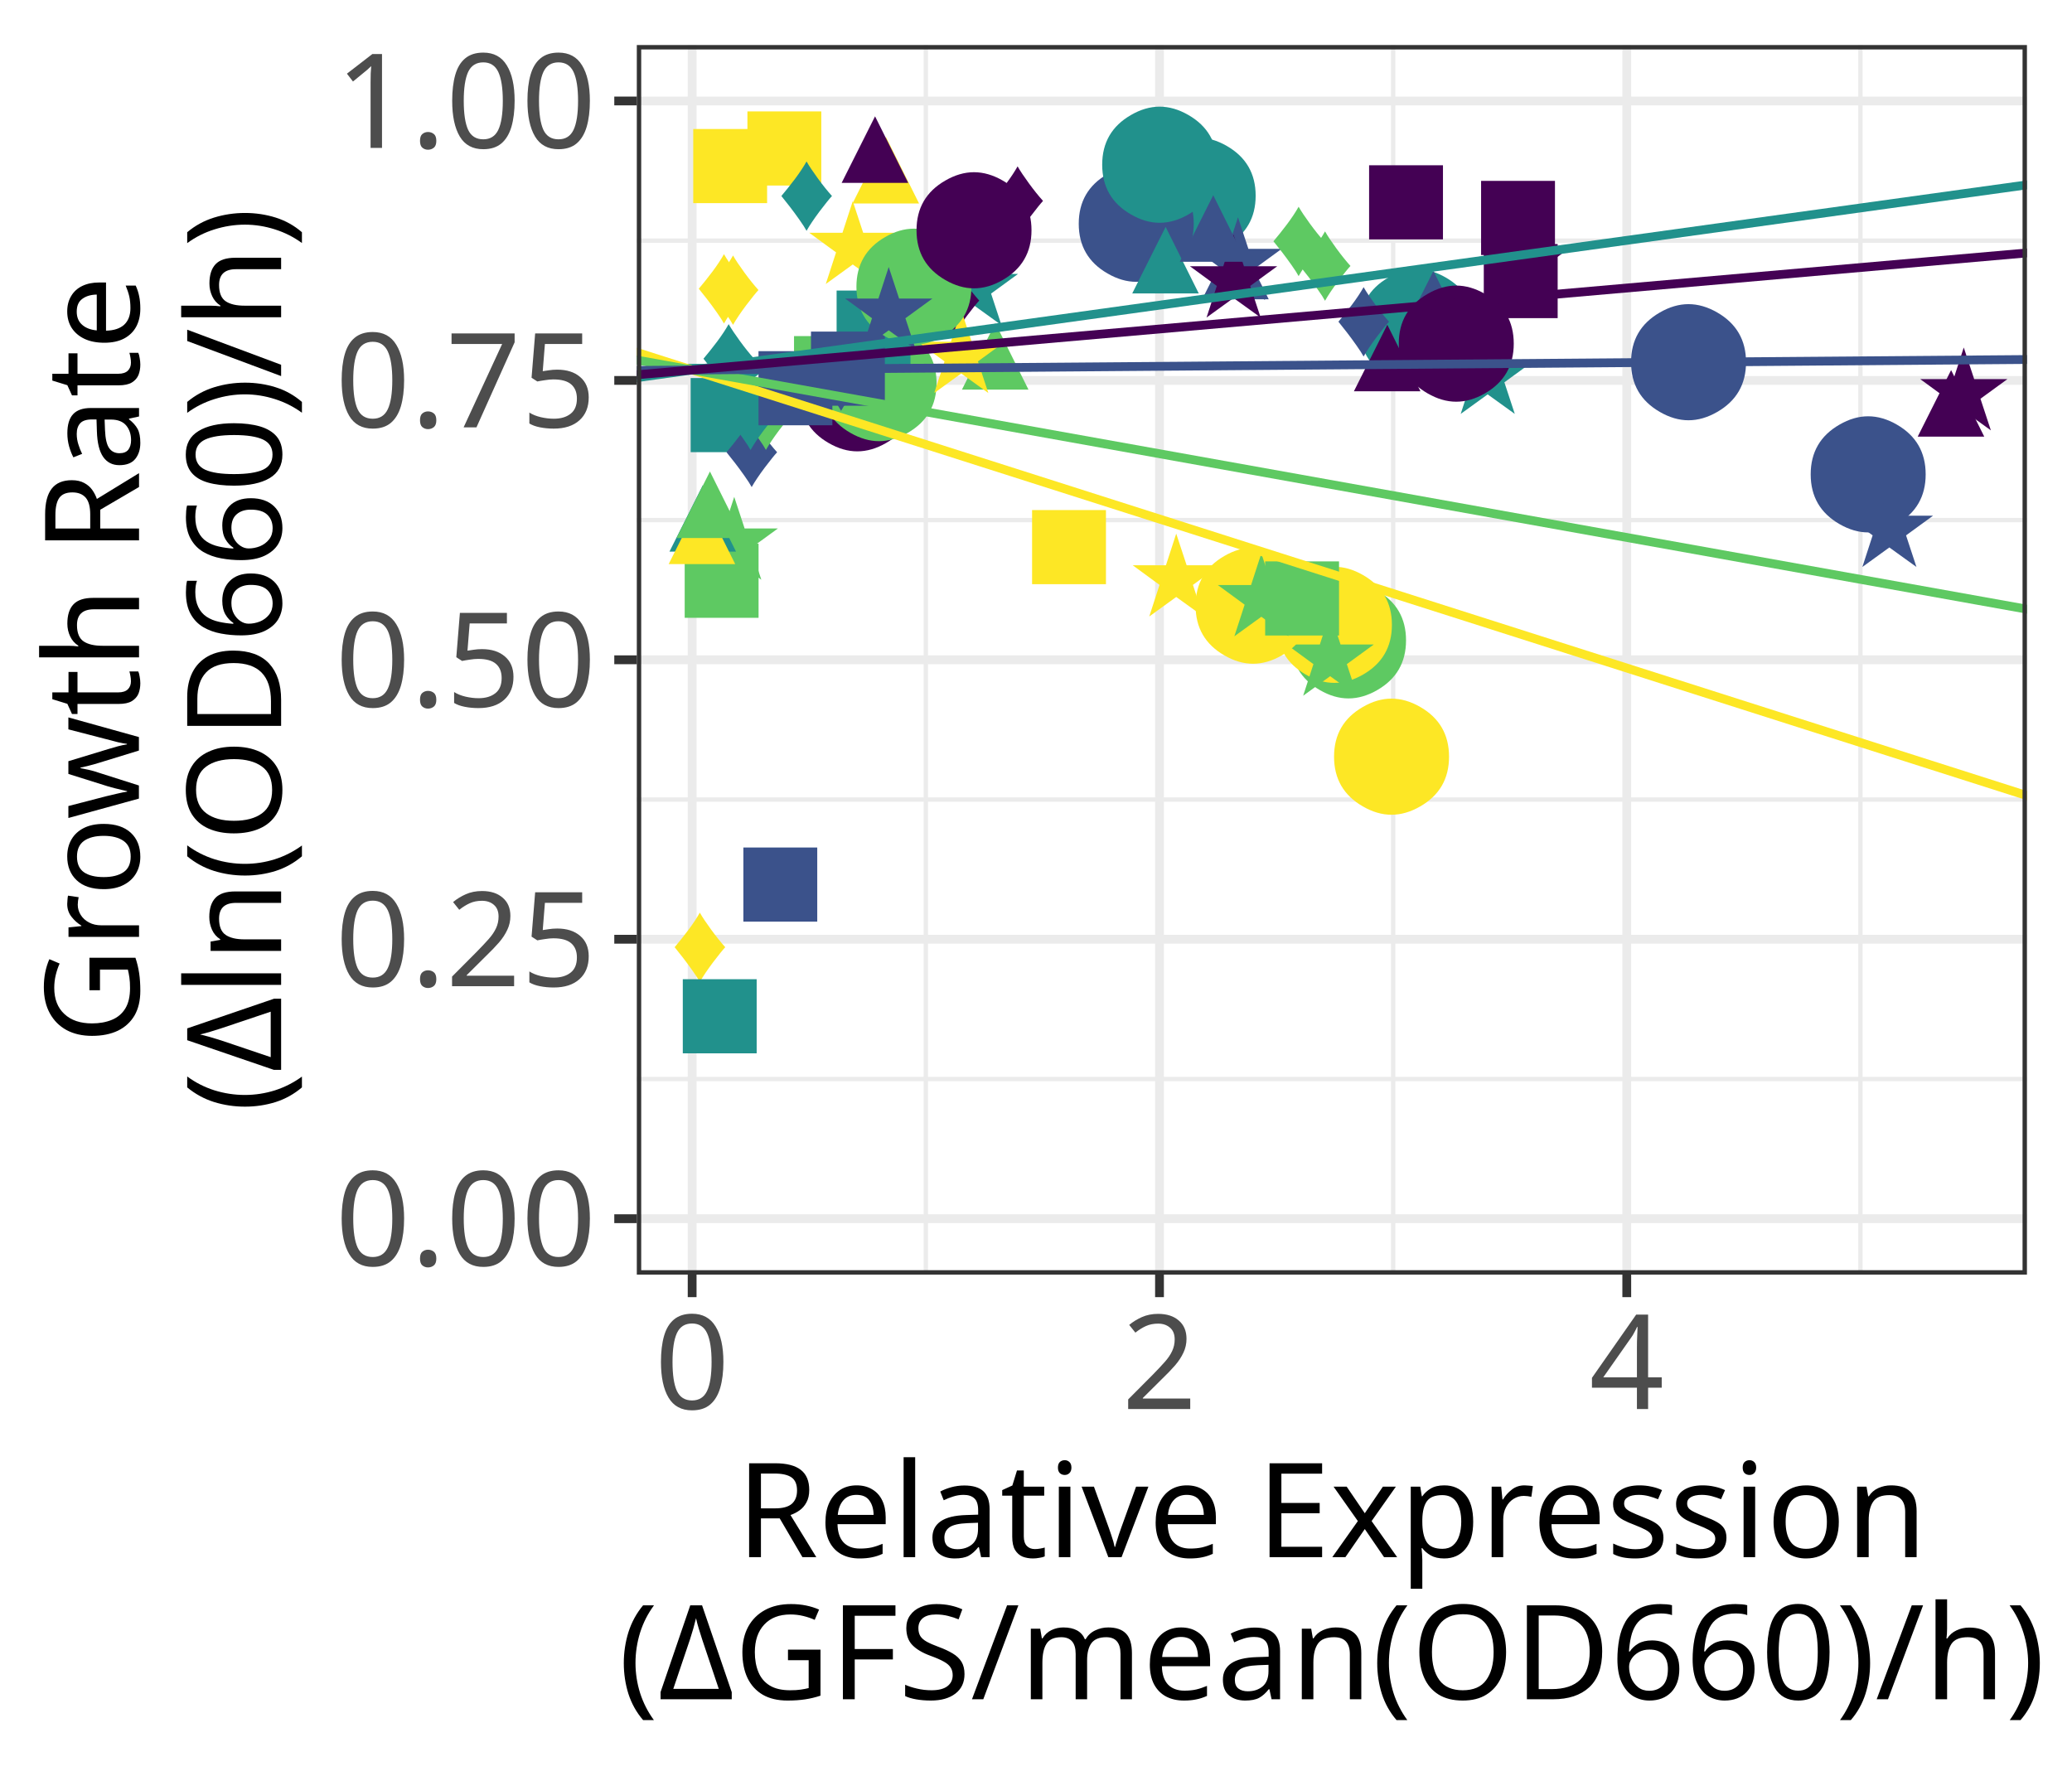
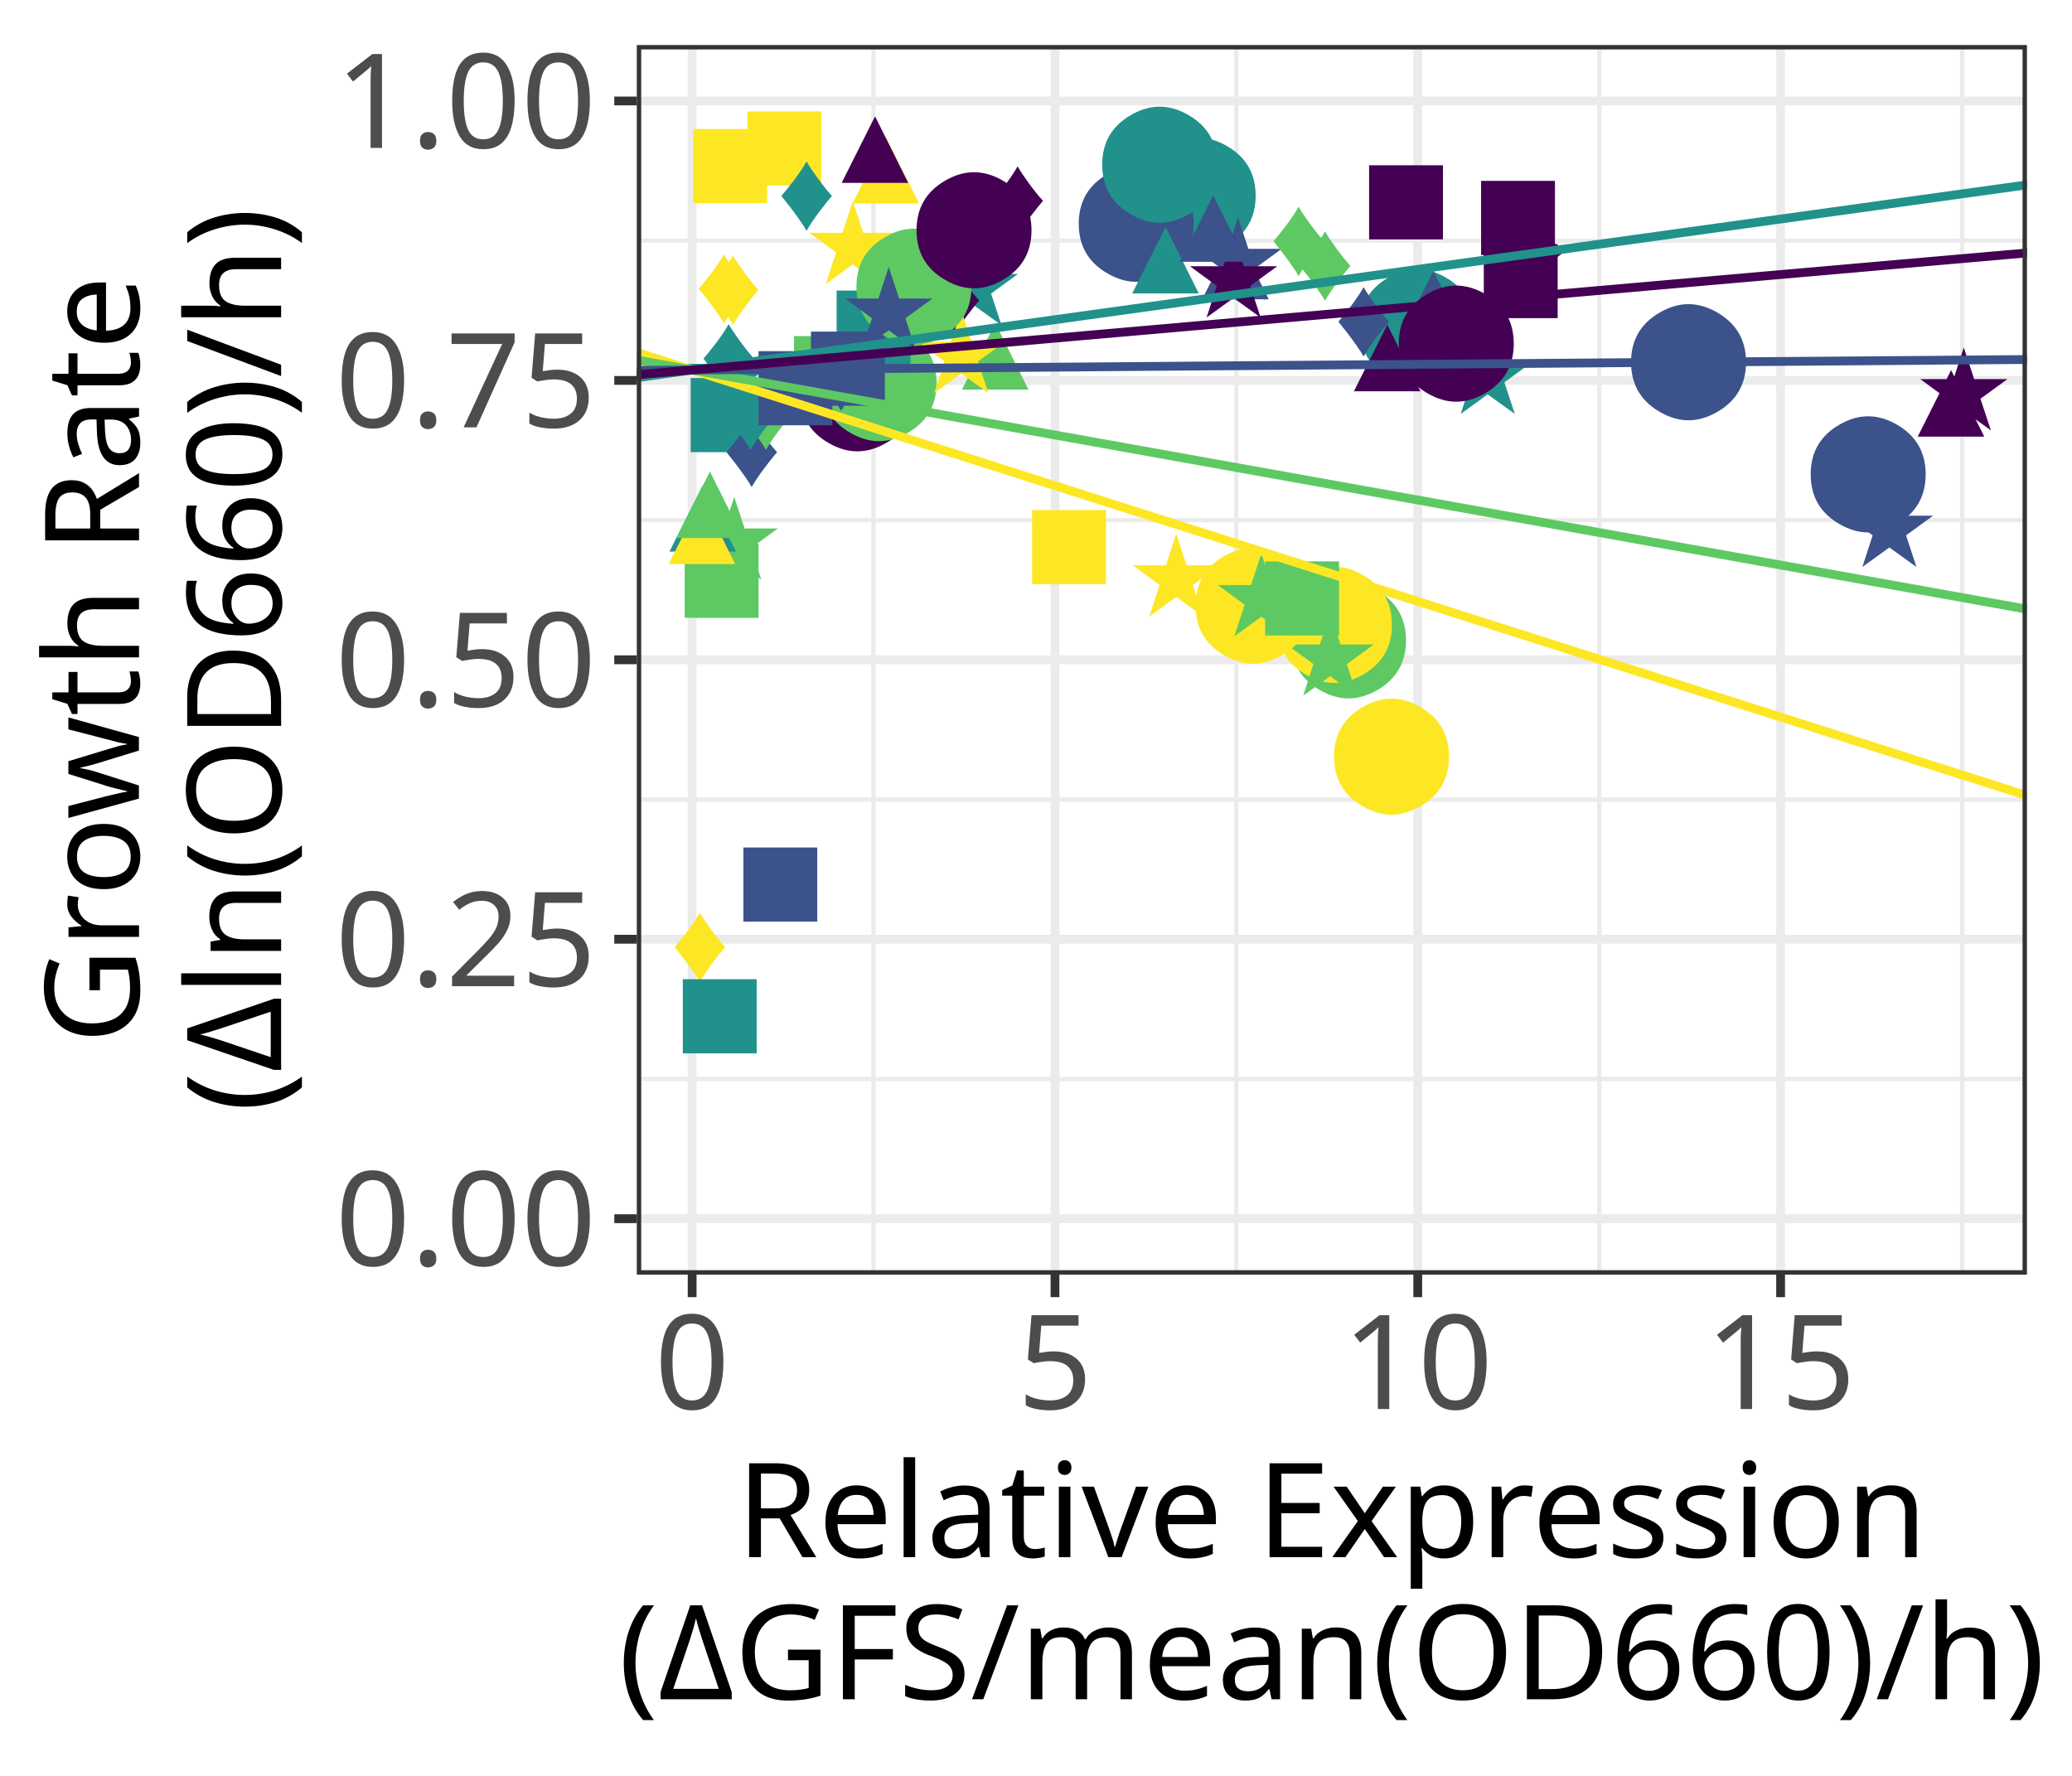
<svg xmlns="http://www.w3.org/2000/svg" class="svglite" width="252.00pt" height="216.00pt" viewBox="0 0 252.00 216.00">
  <defs>
    <style type="text/css">
    .svglite line, .svglite polyline, .svglite polygon, .svglite path, .svglite rect, .svglite circle {
      fill: none;
      stroke: #000000;
      stroke-linecap: round;
      stroke-linejoin: round;
      stroke-miterlimit: 10.00;
    }
    .svglite text {
      white-space: pre;
    }
  </style>
  </defs>
  <rect width="100%" height="100%" style="stroke: none; fill: #FFFFFF;" />
  <defs>
    <clipPath id="cpMC4wMHwyNTIuMDB8MC4wMHwyMTYuMDA=">
      <rect x="0.00" y="0.00" width="252.00" height="216.00" />
    </clipPath>
  </defs>
  <g clip-path="url(#cpMC4wMHwyNTIuMDB8MC4wMHwyMTYuMDA=)">
    <rect x="0.00" y="0.00" width="252.00" height="216.00" style="stroke-width: 1.07; stroke: #FFFFFF; fill: #FFFFFF;" />
  </g>
  <defs>
    <clipPath id="cpNzcuNDV8MjQ2LjUyfDUuNDh8MTU1LjAz">
      <rect x="77.45" y="5.48" width="169.07" height="149.55" />
    </clipPath>
  </defs>
  <g clip-path="url(#cpNzcuNDV8MjQ2LjUyfDUuNDh8MTU1LjAz)">
    <rect x="77.45" y="5.48" width="169.07" height="149.55" style="stroke-width: 1.07; stroke: none; fill: #FFFFFF;" />
    <polyline points="77.45,131.24 246.52,131.24 " style="stroke-width: 0.53; stroke: #EBEBEB; stroke-linecap: butt;" />
    <polyline points="77.45,97.25 246.52,97.25 " style="stroke-width: 0.53; stroke: #EBEBEB; stroke-linecap: butt;" />
    <polyline points="77.45,63.26 246.52,63.26 " style="stroke-width: 0.53; stroke: #EBEBEB; stroke-linecap: butt;" />
    <polyline points="77.45,29.27 246.52,29.27 " style="stroke-width: 0.53; stroke: #EBEBEB; stroke-linecap: butt;" />
-     <polyline points="112.60,155.03 112.60,5.48 " style="stroke-width: 0.53; stroke: #EBEBEB; stroke-linecap: butt;" />
-     <polyline points="169.44,155.03 169.44,5.48 " style="stroke-width: 0.53; stroke: #EBEBEB; stroke-linecap: butt;" />
-     <polyline points="226.27,155.03 226.27,5.48 " style="stroke-width: 0.53; stroke: #EBEBEB; stroke-linecap: butt;" />
+     <polyline points="106.24,155.03 106.24,5.48 " style="stroke-width: 0.53; stroke: #EBEBEB; stroke-linecap: butt;" />
+     <polyline points="150.37,155.03 150.37,5.48 " style="stroke-width: 0.53; stroke: #EBEBEB; stroke-linecap: butt;" />
+     <polyline points="194.50,155.03 194.50,5.48 " style="stroke-width: 0.53; stroke: #EBEBEB; stroke-linecap: butt;" />
+     <polyline points="238.63,155.03 238.63,5.48 " style="stroke-width: 0.53; stroke: #EBEBEB; stroke-linecap: butt;" />
    <polyline points="77.45,148.23 246.52,148.23 " style="stroke-width: 1.07; stroke: #EBEBEB; stroke-linecap: butt;" />
    <polyline points="77.45,114.24 246.52,114.24 " style="stroke-width: 1.07; stroke: #EBEBEB; stroke-linecap: butt;" />
    <polyline points="77.45,80.25 246.52,80.25 " style="stroke-width: 1.07; stroke: #EBEBEB; stroke-linecap: butt;" />
    <polyline points="77.45,46.27 246.52,46.27 " style="stroke-width: 1.07; stroke: #EBEBEB; stroke-linecap: butt;" />
    <polyline points="77.45,12.28 246.52,12.28 " style="stroke-width: 1.07; stroke: #EBEBEB; stroke-linecap: butt;" />
    <polyline points="84.18,155.03 84.18,5.48 " style="stroke-width: 1.07; stroke: #EBEBEB; stroke-linecap: butt;" />
-     <polyline points="141.02,155.03 141.02,5.48 " style="stroke-width: 1.07; stroke: #EBEBEB; stroke-linecap: butt;" />
-     <polyline points="197.85,155.03 197.85,5.48 " style="stroke-width: 1.07; stroke: #EBEBEB; stroke-linecap: butt;" />
+     <polyline points="128.31,155.03 128.31,5.48 " style="stroke-width: 1.07; stroke: #EBEBEB; stroke-linecap: butt;" />
+     <polyline points="172.43,155.03 172.43,5.48 " style="stroke-width: 1.07; stroke: #EBEBEB; stroke-linecap: butt;" />
+     <polyline points="216.56,155.03 216.56,5.48 " style="stroke-width: 1.07; stroke: #EBEBEB; stroke-linecap: butt;" />
    <text x="95.40" y="21.66" text-anchor="middle" style="font-size: 13.85px;fill: #FDE725; font-family: &quot;Arial&quot;;" textLength="8.31px" lengthAdjust="spacingAndGlyphs">◼</text>
    <text x="169.25" y="95.63" text-anchor="middle" style="font-size: 13.85px;fill: #FDE725; font-family: &quot;Arial&quot;;" textLength="8.31px" lengthAdjust="spacingAndGlyphs">⬤</text>
    <text x="116.45" y="34.34" text-anchor="middle" style="font-size: 13.85px;fill: #FDE725; font-family: &quot;Arial&quot;;" textLength="8.31px" lengthAdjust="spacingAndGlyphs">▲</text>
    <text x="85.13" y="119.27" text-anchor="middle" style="font-size: 13.85px;fill: #FDE725; font-family: &quot;Arial&quot;;" textLength="8.31px" lengthAdjust="spacingAndGlyphs">♦</text>
    <text x="143.06" y="74.92" text-anchor="middle" style="font-size: 13.85px;fill: #FDE725; font-family: &quot;Arial&quot;;" textLength="8.31px" lengthAdjust="spacingAndGlyphs">★</text>
    <text x="87.77" y="74.24" text-anchor="middle" style="font-size: 13.85px;fill: #5EC962; font-family: &quot;Arial&quot;;" textLength="8.31px" lengthAdjust="spacingAndGlyphs">◼</text>
    <text x="164.02" y="81.48" text-anchor="middle" style="font-size: 13.85px;fill: #5EC962; font-family: &quot;Arial&quot;;" textLength="8.31px" lengthAdjust="spacingAndGlyphs">⬤</text>
    <text x="104.28" y="53.17" text-anchor="middle" style="font-size: 13.85px;fill: #5EC962; font-family: &quot;Arial&quot;;" textLength="8.31px" lengthAdjust="spacingAndGlyphs">▲</text>
    <text x="161.17" y="36.41" text-anchor="middle" style="font-size: 13.85px;fill: #5EC962; font-family: &quot;Arial&quot;;" textLength="8.31px" lengthAdjust="spacingAndGlyphs">♦</text>
    <text x="89.30" y="70.45" text-anchor="middle" style="font-size: 13.85px;fill: #5EC962; font-family: &quot;Arial&quot;;" textLength="8.31px" lengthAdjust="spacingAndGlyphs">★</text>
    <text x="88.50" y="54.09" text-anchor="middle" style="font-size: 13.85px;fill: #21918C; font-family: &quot;Arial&quot;;" textLength="8.31px" lengthAdjust="spacingAndGlyphs">◼</text>
    <text x="145.73" y="27.40" text-anchor="middle" style="font-size: 13.85px;fill: #21918C; font-family: &quot;Arial&quot;;" textLength="8.31px" lengthAdjust="spacingAndGlyphs">⬤</text>
    <text x="85.48" y="67.09" text-anchor="middle" style="font-size: 13.85px;fill: #21918C; font-family: &quot;Arial&quot;;" textLength="8.31px" lengthAdjust="spacingAndGlyphs">▲</text>
    <text x="88.64" y="47.69" text-anchor="middle" style="font-size: 13.85px;fill: #21918C; font-family: &quot;Arial&quot;;" textLength="8.31px" lengthAdjust="spacingAndGlyphs">♦</text>
    <text x="180.94" y="50.28" text-anchor="middle" style="font-size: 13.85px;fill: #21918C; font-family: &quot;Arial&quot;;" textLength="8.31px" lengthAdjust="spacingAndGlyphs">★</text>
    <text x="94.91" y="111.19" text-anchor="middle" style="font-size: 13.85px;fill: #3B528B; font-family: &quot;Arial&quot;;" textLength="8.31px" lengthAdjust="spacingAndGlyphs">◼</text>
    <text x="138.20" y="30.81" text-anchor="middle" style="font-size: 13.85px;fill: #3B528B; font-family: &quot;Arial&quot;;" textLength="8.31px" lengthAdjust="spacingAndGlyphs">⬤</text>
    <text x="150.27" y="36.40" text-anchor="middle" style="font-size: 13.85px;fill: #3B528B; font-family: &quot;Arial&quot;;" textLength="8.31px" lengthAdjust="spacingAndGlyphs">▲</text>
    <text x="91.44" y="59.07" text-anchor="middle" style="font-size: 13.85px;fill: #3B528B; font-family: &quot;Arial&quot;;" textLength="8.31px" lengthAdjust="spacingAndGlyphs">♦</text>
    <text x="150.57" y="36.44" text-anchor="middle" style="font-size: 13.85px;fill: #3B528B; font-family: &quot;Arial&quot;;" textLength="8.31px" lengthAdjust="spacingAndGlyphs">★</text>
    <text x="184.63" y="30.11" text-anchor="middle" style="font-size: 13.85px;fill: #440154; font-family: &quot;Arial&quot;;" textLength="8.31px" lengthAdjust="spacingAndGlyphs">◼</text>
    <text x="104.28" y="51.43" text-anchor="middle" style="font-size: 13.85px;fill: #440154; font-family: &quot;Arial&quot;;" textLength="8.31px" lengthAdjust="spacingAndGlyphs">⬤</text>
    <text x="237.29" y="53.11" text-anchor="middle" style="font-size: 13.85px;fill: #440154; font-family: &quot;Arial&quot;;" textLength="8.31px" lengthAdjust="spacingAndGlyphs">▲</text>
    <text x="116.60" y="37.92" text-anchor="middle" style="font-size: 13.85px;fill: #440154; font-family: &quot;Arial&quot;;" textLength="8.31px" lengthAdjust="spacingAndGlyphs">♦</text>
    <text x="185.53" y="36.39" text-anchor="middle" style="font-size: 13.85px;fill: #440154; font-family: &quot;Arial&quot;;" textLength="8.31px" lengthAdjust="spacingAndGlyphs">★</text>
    <text x="130.02" y="70.15" text-anchor="middle" style="font-size: 13.85px;fill: #FDE725; font-family: &quot;Arial&quot;;" textLength="8.31px" lengthAdjust="spacingAndGlyphs">◼</text>
    <text x="162.30" y="79.59" text-anchor="middle" style="font-size: 13.85px;fill: #FDE725; font-family: &quot;Arial&quot;;" textLength="8.31px" lengthAdjust="spacingAndGlyphs">⬤</text>
    <text x="85.38" y="68.61" text-anchor="middle" style="font-size: 13.85px;fill: #FDE725; font-family: &quot;Arial&quot;;" textLength="8.31px" lengthAdjust="spacingAndGlyphs">▲</text>
    <text x="89.17" y="39.34" text-anchor="middle" style="font-size: 13.85px;fill: #FDE725; font-family: &quot;Arial&quot;;" textLength="8.31px" lengthAdjust="spacingAndGlyphs">♦</text>
    <text x="103.72" y="34.48" text-anchor="middle" style="font-size: 13.85px;fill: #FDE725; font-family: &quot;Arial&quot;;" textLength="8.31px" lengthAdjust="spacingAndGlyphs">★</text>
    <text x="101.07" y="48.99" text-anchor="middle" style="font-size: 13.85px;fill: #5EC962; font-family: &quot;Arial&quot;;" textLength="8.31px" lengthAdjust="spacingAndGlyphs">◼</text>
    <text x="106.92" y="50.19" text-anchor="middle" style="font-size: 13.85px;fill: #5EC962; font-family: &quot;Arial&quot;;" textLength="8.31px" lengthAdjust="spacingAndGlyphs">⬤</text>
    <text x="121.05" y="47.39" text-anchor="middle" style="font-size: 13.85px;fill: #5EC962; font-family: &quot;Arial&quot;;" textLength="8.31px" lengthAdjust="spacingAndGlyphs">▲</text>
    <text x="93.17" y="54.55" text-anchor="middle" style="font-size: 13.85px;fill: #5EC962; font-family: &quot;Arial&quot;;" textLength="8.31px" lengthAdjust="spacingAndGlyphs">♦</text>
    <text x="161.78" y="84.56" text-anchor="middle" style="font-size: 13.85px;fill: #5EC962; font-family: &quot;Arial&quot;;" textLength="8.31px" lengthAdjust="spacingAndGlyphs">★</text>
    <text x="106.25" y="43.45" text-anchor="middle" style="font-size: 13.85px;fill: #21918C; font-family: &quot;Arial&quot;;" textLength="8.31px" lengthAdjust="spacingAndGlyphs">◼</text>
    <text x="172.36" y="43.40" text-anchor="middle" style="font-size: 13.85px;fill: #21918C; font-family: &quot;Arial&quot;;" textLength="8.31px" lengthAdjust="spacingAndGlyphs">⬤</text>
    <text x="173.53" y="44.79" text-anchor="middle" style="font-size: 13.85px;fill: #21918C; font-family: &quot;Arial&quot;;" textLength="8.31px" lengthAdjust="spacingAndGlyphs">▲</text>
    <text x="91.30" y="54.56" text-anchor="middle" style="font-size: 13.85px;fill: #21918C; font-family: &quot;Arial&quot;;" textLength="8.31px" lengthAdjust="spacingAndGlyphs">♦</text>
    <text x="118.51" y="39.49" text-anchor="middle" style="font-size: 13.85px;fill: #21918C; font-family: &quot;Arial&quot;;" textLength="8.31px" lengthAdjust="spacingAndGlyphs">★</text>
    <text x="103.13" y="48.44" text-anchor="middle" style="font-size: 13.85px;fill: #3B528B; font-family: &quot;Arial&quot;;" textLength="8.31px" lengthAdjust="spacingAndGlyphs">◼</text>
    <text x="227.22" y="61.29" text-anchor="middle" style="font-size: 13.85px;fill: #3B528B; font-family: &quot;Arial&quot;;" textLength="8.31px" lengthAdjust="spacingAndGlyphs">⬤</text>
    <text x="174.33" y="41.05" text-anchor="middle" style="font-size: 13.85px;fill: #3B528B; font-family: &quot;Arial&quot;;" textLength="8.31px" lengthAdjust="spacingAndGlyphs">▲</text>
    <text x="165.86" y="43.19" text-anchor="middle" style="font-size: 13.85px;fill: #3B528B; font-family: &quot;Arial&quot;;" textLength="8.31px" lengthAdjust="spacingAndGlyphs">♦</text>
    <text x="229.79" y="68.90" text-anchor="middle" style="font-size: 13.85px;fill: #3B528B; font-family: &quot;Arial&quot;;" textLength="8.31px" lengthAdjust="spacingAndGlyphs">★</text>
    <text x="184.96" y="37.79" text-anchor="middle" style="font-size: 13.85px;fill: #440154; font-family: &quot;Arial&quot;;" textLength="8.31px" lengthAdjust="spacingAndGlyphs">◼</text>
    <text x="177.12" y="45.39" text-anchor="middle" style="font-size: 13.85px;fill: #440154; font-family: &quot;Arial&quot;;" textLength="8.31px" lengthAdjust="spacingAndGlyphs">⬤</text>
    <text x="168.72" y="47.59" text-anchor="middle" style="font-size: 13.85px;fill: #440154; font-family: &quot;Arial&quot;;" textLength="8.31px" lengthAdjust="spacingAndGlyphs">▲</text>
    <text x="116.02" y="40.62" text-anchor="middle" style="font-size: 13.85px;fill: #440154; font-family: &quot;Arial&quot;;" textLength="8.31px" lengthAdjust="spacingAndGlyphs">♦</text>
    <text x="150.03" y="38.56" text-anchor="middle" style="font-size: 13.85px;fill: #440154; font-family: &quot;Arial&quot;;" textLength="8.31px" lengthAdjust="spacingAndGlyphs">★</text>
    <text x="88.81" y="23.80" text-anchor="middle" style="font-size: 13.85px;fill: #FDE725; font-family: &quot;Arial&quot;;" textLength="8.31px" lengthAdjust="spacingAndGlyphs">◼</text>
    <text x="152.41" y="77.26" text-anchor="middle" style="font-size: 13.85px;fill: #FDE725; font-family: &quot;Arial&quot;;" textLength="8.31px" lengthAdjust="spacingAndGlyphs">⬤</text>
    <text x="107.74" y="24.75" text-anchor="middle" style="font-size: 13.85px;fill: #FDE725; font-family: &quot;Arial&quot;;" textLength="8.31px" lengthAdjust="spacingAndGlyphs">▲</text>
    <text x="88.07" y="39.18" text-anchor="middle" style="font-size: 13.85px;fill: #FDE725; font-family: &quot;Arial&quot;;" textLength="8.31px" lengthAdjust="spacingAndGlyphs">♦</text>
    <text x="116.91" y="47.74" text-anchor="middle" style="font-size: 13.85px;fill: #FDE725; font-family: &quot;Arial&quot;;" textLength="8.31px" lengthAdjust="spacingAndGlyphs">★</text>
    <text x="158.37" y="76.39" text-anchor="middle" style="font-size: 13.85px;fill: #5EC962; font-family: &quot;Arial&quot;;" textLength="8.31px" lengthAdjust="spacingAndGlyphs">◼</text>
    <text x="111.16" y="38.47" text-anchor="middle" style="font-size: 13.85px;fill: #5EC962; font-family: &quot;Arial&quot;;" textLength="8.31px" lengthAdjust="spacingAndGlyphs">⬤</text>
    <text x="86.34" y="65.44" text-anchor="middle" style="font-size: 13.85px;fill: #5EC962; font-family: &quot;Arial&quot;;" textLength="8.31px" lengthAdjust="spacingAndGlyphs">▲</text>
    <text x="157.96" y="33.41" text-anchor="middle" style="font-size: 13.85px;fill: #5EC962; font-family: &quot;Arial&quot;;" textLength="8.31px" lengthAdjust="spacingAndGlyphs">♦</text>
    <text x="153.41" y="77.33" text-anchor="middle" style="font-size: 13.85px;fill: #5EC962; font-family: &quot;Arial&quot;;" textLength="8.31px" lengthAdjust="spacingAndGlyphs">★</text>
    <text x="87.54" y="127.21" text-anchor="middle" style="font-size: 13.85px;fill: #21918C; font-family: &quot;Arial&quot;;" textLength="8.31px" lengthAdjust="spacingAndGlyphs">◼</text>
    <text x="141.05" y="23.63" text-anchor="middle" style="font-size: 13.85px;fill: #21918C; font-family: &quot;Arial&quot;;" textLength="8.31px" lengthAdjust="spacingAndGlyphs">⬤</text>
    <text x="141.76" y="35.69" text-anchor="middle" style="font-size: 13.85px;fill: #21918C; font-family: &quot;Arial&quot;;" textLength="8.31px" lengthAdjust="spacingAndGlyphs">▲</text>
    <text x="98.11" y="27.90" text-anchor="middle" style="font-size: 13.85px;fill: #21918C; font-family: &quot;Arial&quot;;" textLength="8.31px" lengthAdjust="spacingAndGlyphs">♦</text>
    <text x="88.70" y="50.43" text-anchor="middle" style="font-size: 13.85px;fill: #21918C; font-family: &quot;Arial&quot;;" textLength="8.31px" lengthAdjust="spacingAndGlyphs">★</text>
    <text x="96.75" y="50.82" text-anchor="middle" style="font-size: 13.85px;fill: #3B528B; font-family: &quot;Arial&quot;;" textLength="8.31px" lengthAdjust="spacingAndGlyphs">◼</text>
    <text x="205.37" y="47.65" text-anchor="middle" style="font-size: 13.85px;fill: #3B528B; font-family: &quot;Arial&quot;;" textLength="8.31px" lengthAdjust="spacingAndGlyphs">⬤</text>
    <text x="147.55" y="31.84" text-anchor="middle" style="font-size: 13.85px;fill: #3B528B; font-family: &quot;Arial&quot;;" textLength="8.31px" lengthAdjust="spacingAndGlyphs">▲</text>
    <text x="102.31" y="49.80" text-anchor="middle" style="font-size: 13.85px;fill: #3B528B; font-family: &quot;Arial&quot;;" textLength="8.31px" lengthAdjust="spacingAndGlyphs">♦</text>
    <text x="108.09" y="42.49" text-anchor="middle" style="font-size: 13.85px;fill: #3B528B; font-family: &quot;Arial&quot;;" textLength="8.31px" lengthAdjust="spacingAndGlyphs">★</text>
    <text x="171.01" y="28.21" text-anchor="middle" style="font-size: 13.85px;fill: #440154; font-family: &quot;Arial&quot;;" textLength="8.31px" lengthAdjust="spacingAndGlyphs">◼</text>
    <text x="118.47" y="31.60" text-anchor="middle" style="font-size: 13.85px;fill: #440154; font-family: &quot;Arial&quot;;" textLength="8.31px" lengthAdjust="spacingAndGlyphs">⬤</text>
    <text x="106.42" y="22.24" text-anchor="middle" style="font-size: 13.85px;fill: #440154; font-family: &quot;Arial&quot;;" textLength="8.31px" lengthAdjust="spacingAndGlyphs">▲</text>
    <text x="123.78" y="28.50" text-anchor="middle" style="font-size: 13.85px;fill: #440154; font-family: &quot;Arial&quot;;" textLength="8.31px" lengthAdjust="spacingAndGlyphs">♦</text>
    <text x="238.84" y="52.28" text-anchor="middle" style="font-size: 13.85px;fill: #440154; font-family: &quot;Arial&quot;;" textLength="8.31px" lengthAdjust="spacingAndGlyphs">★</text>
    <line x1="-91.63" y1="-11.06" x2="415.59" y2="150.69" style="stroke-width: 1.07; stroke: #FDE725; stroke-linecap: butt;" />
    <line x1="-91.63" y1="13.49" x2="415.59" y2="104.40" style="stroke-width: 1.07; stroke: #5EC962; stroke-linecap: butt;" />
    <line x1="-91.63" y1="69.39" x2="415.59" y2="-0.97" style="stroke-width: 1.07; stroke: #21918C; stroke-linecap: butt;" />
    <line x1="-91.63" y1="46.38" x2="415.59" y2="42.40" style="stroke-width: 1.07; stroke: #3B528B; stroke-linecap: butt;" />
    <line x1="-91.63" y1="60.41" x2="415.59" y2="15.94" style="stroke-width: 1.07; stroke: #440154; stroke-linecap: butt;" />
    <rect x="77.45" y="5.48" width="169.07" height="149.55" style="stroke-width: 1.07; stroke: #333333;" />
  </g>
  <g clip-path="url(#cpMC4wMHwyNTIuMDB8MC4wMHwyMTYuMDA=)">
    <text x="72.52" y="153.94" text-anchor="end" style="font-size: 16.00px;fill: #4D4D4D; font-family: &quot;Noto Sans&quot;;" textLength="31.74px" lengthAdjust="spacingAndGlyphs">0.00</text>
    <text x="72.52" y="119.95" text-anchor="end" style="font-size: 16.00px;fill: #4D4D4D; font-family: &quot;Noto Sans&quot;;" textLength="31.74px" lengthAdjust="spacingAndGlyphs">0.25</text>
    <text x="72.52" y="85.97" text-anchor="end" style="font-size: 16.00px;fill: #4D4D4D; font-family: &quot;Noto Sans&quot;;" textLength="31.74px" lengthAdjust="spacingAndGlyphs">0.50</text>
    <text x="72.52" y="51.98" text-anchor="end" style="font-size: 16.00px;fill: #4D4D4D; font-family: &quot;Noto Sans&quot;;" textLength="31.74px" lengthAdjust="spacingAndGlyphs">0.75</text>
    <text x="72.52" y="17.99" text-anchor="end" style="font-size: 16.00px;fill: #4D4D4D; font-family: &quot;Noto Sans&quot;;" textLength="31.74px" lengthAdjust="spacingAndGlyphs">1.00</text>
    <polyline points="74.71,148.23 77.45,148.23 " style="stroke-width: 1.07; stroke: #333333; stroke-linecap: butt;" />
    <polyline points="74.71,114.24 77.45,114.24 " style="stroke-width: 1.07; stroke: #333333; stroke-linecap: butt;" />
    <polyline points="74.71,80.25 77.45,80.25 " style="stroke-width: 1.07; stroke: #333333; stroke-linecap: butt;" />
    <polyline points="74.71,46.27 77.45,46.27 " style="stroke-width: 1.07; stroke: #333333; stroke-linecap: butt;" />
    <polyline points="74.71,12.28 77.45,12.28 " style="stroke-width: 1.07; stroke: #333333; stroke-linecap: butt;" />
    <polyline points="84.18,157.77 84.18,155.03 " style="stroke-width: 1.07; stroke: #333333; stroke-linecap: butt;" />
-     <polyline points="141.02,157.77 141.02,155.03 " style="stroke-width: 1.07; stroke: #333333; stroke-linecap: butt;" />
-     <polyline points="197.85,157.77 197.85,155.03 " style="stroke-width: 1.07; stroke: #333333; stroke-linecap: butt;" />
+     <polyline points="128.31,157.77 128.31,155.03 " style="stroke-width: 1.07; stroke: #333333; stroke-linecap: butt;" />
+     <polyline points="172.43,157.77 172.43,155.03 " style="stroke-width: 1.07; stroke: #333333; stroke-linecap: butt;" />
+     <polyline points="216.56,157.77 216.56,155.03 " style="stroke-width: 1.07; stroke: #333333; stroke-linecap: butt;" />
    <text x="84.18" y="171.38" text-anchor="middle" style="font-size: 16.00px;fill: #4D4D4D; font-family: &quot;Noto Sans&quot;;" textLength="9.15px" lengthAdjust="spacingAndGlyphs">0</text>
-     <text x="141.02" y="171.38" text-anchor="middle" style="font-size: 16.00px;fill: #4D4D4D; font-family: &quot;Noto Sans&quot;;" textLength="9.15px" lengthAdjust="spacingAndGlyphs">2</text>
-     <text x="197.85" y="171.38" text-anchor="middle" style="font-size: 16.00px;fill: #4D4D4D; font-family: &quot;Noto Sans&quot;;" textLength="9.15px" lengthAdjust="spacingAndGlyphs">4</text>
+     <text x="128.31" y="171.38" text-anchor="middle" style="font-size: 16.00px;fill: #4D4D4D; font-family: &quot;Noto Sans&quot;;" textLength="9.15px" lengthAdjust="spacingAndGlyphs">5</text>
+     <text x="172.43" y="171.38" text-anchor="middle" style="font-size: 16.00px;fill: #4D4D4D; font-family: &quot;Noto Sans&quot;;" textLength="18.30px" lengthAdjust="spacingAndGlyphs">10</text>
+     <text x="216.56" y="171.38" text-anchor="middle" style="font-size: 16.00px;fill: #4D4D4D; font-family: &quot;Noto Sans&quot;;" textLength="18.30px" lengthAdjust="spacingAndGlyphs">15</text>
    <text x="161.98" y="189.40" text-anchor="middle" style="font-size: 16.00px; font-family: &quot;Noto Sans&quot;;" textLength="145.14px" lengthAdjust="spacingAndGlyphs">Relative Expression</text>
    <text x="161.98" y="206.68" text-anchor="middle" style="font-size: 16.00px; font-family: &quot;Noto Sans&quot;;" textLength="174.44px" lengthAdjust="spacingAndGlyphs">(ΔGFS/mean(OD660)/h)</text>
    <text transform="translate(16.91,80.25) rotate(-90)" text-anchor="middle" style="font-size: 16.00px; font-family: &quot;Noto Sans&quot;;" textLength="94.06px" lengthAdjust="spacingAndGlyphs">Growth Rate</text>
    <text transform="translate(34.19,80.25) rotate(-90)" text-anchor="middle" style="font-size: 16.00px; font-family: &quot;Noto Sans&quot;;" textLength="110.92px" lengthAdjust="spacingAndGlyphs">(Δln(OD660)/h)</text>
  </g>
</svg>
